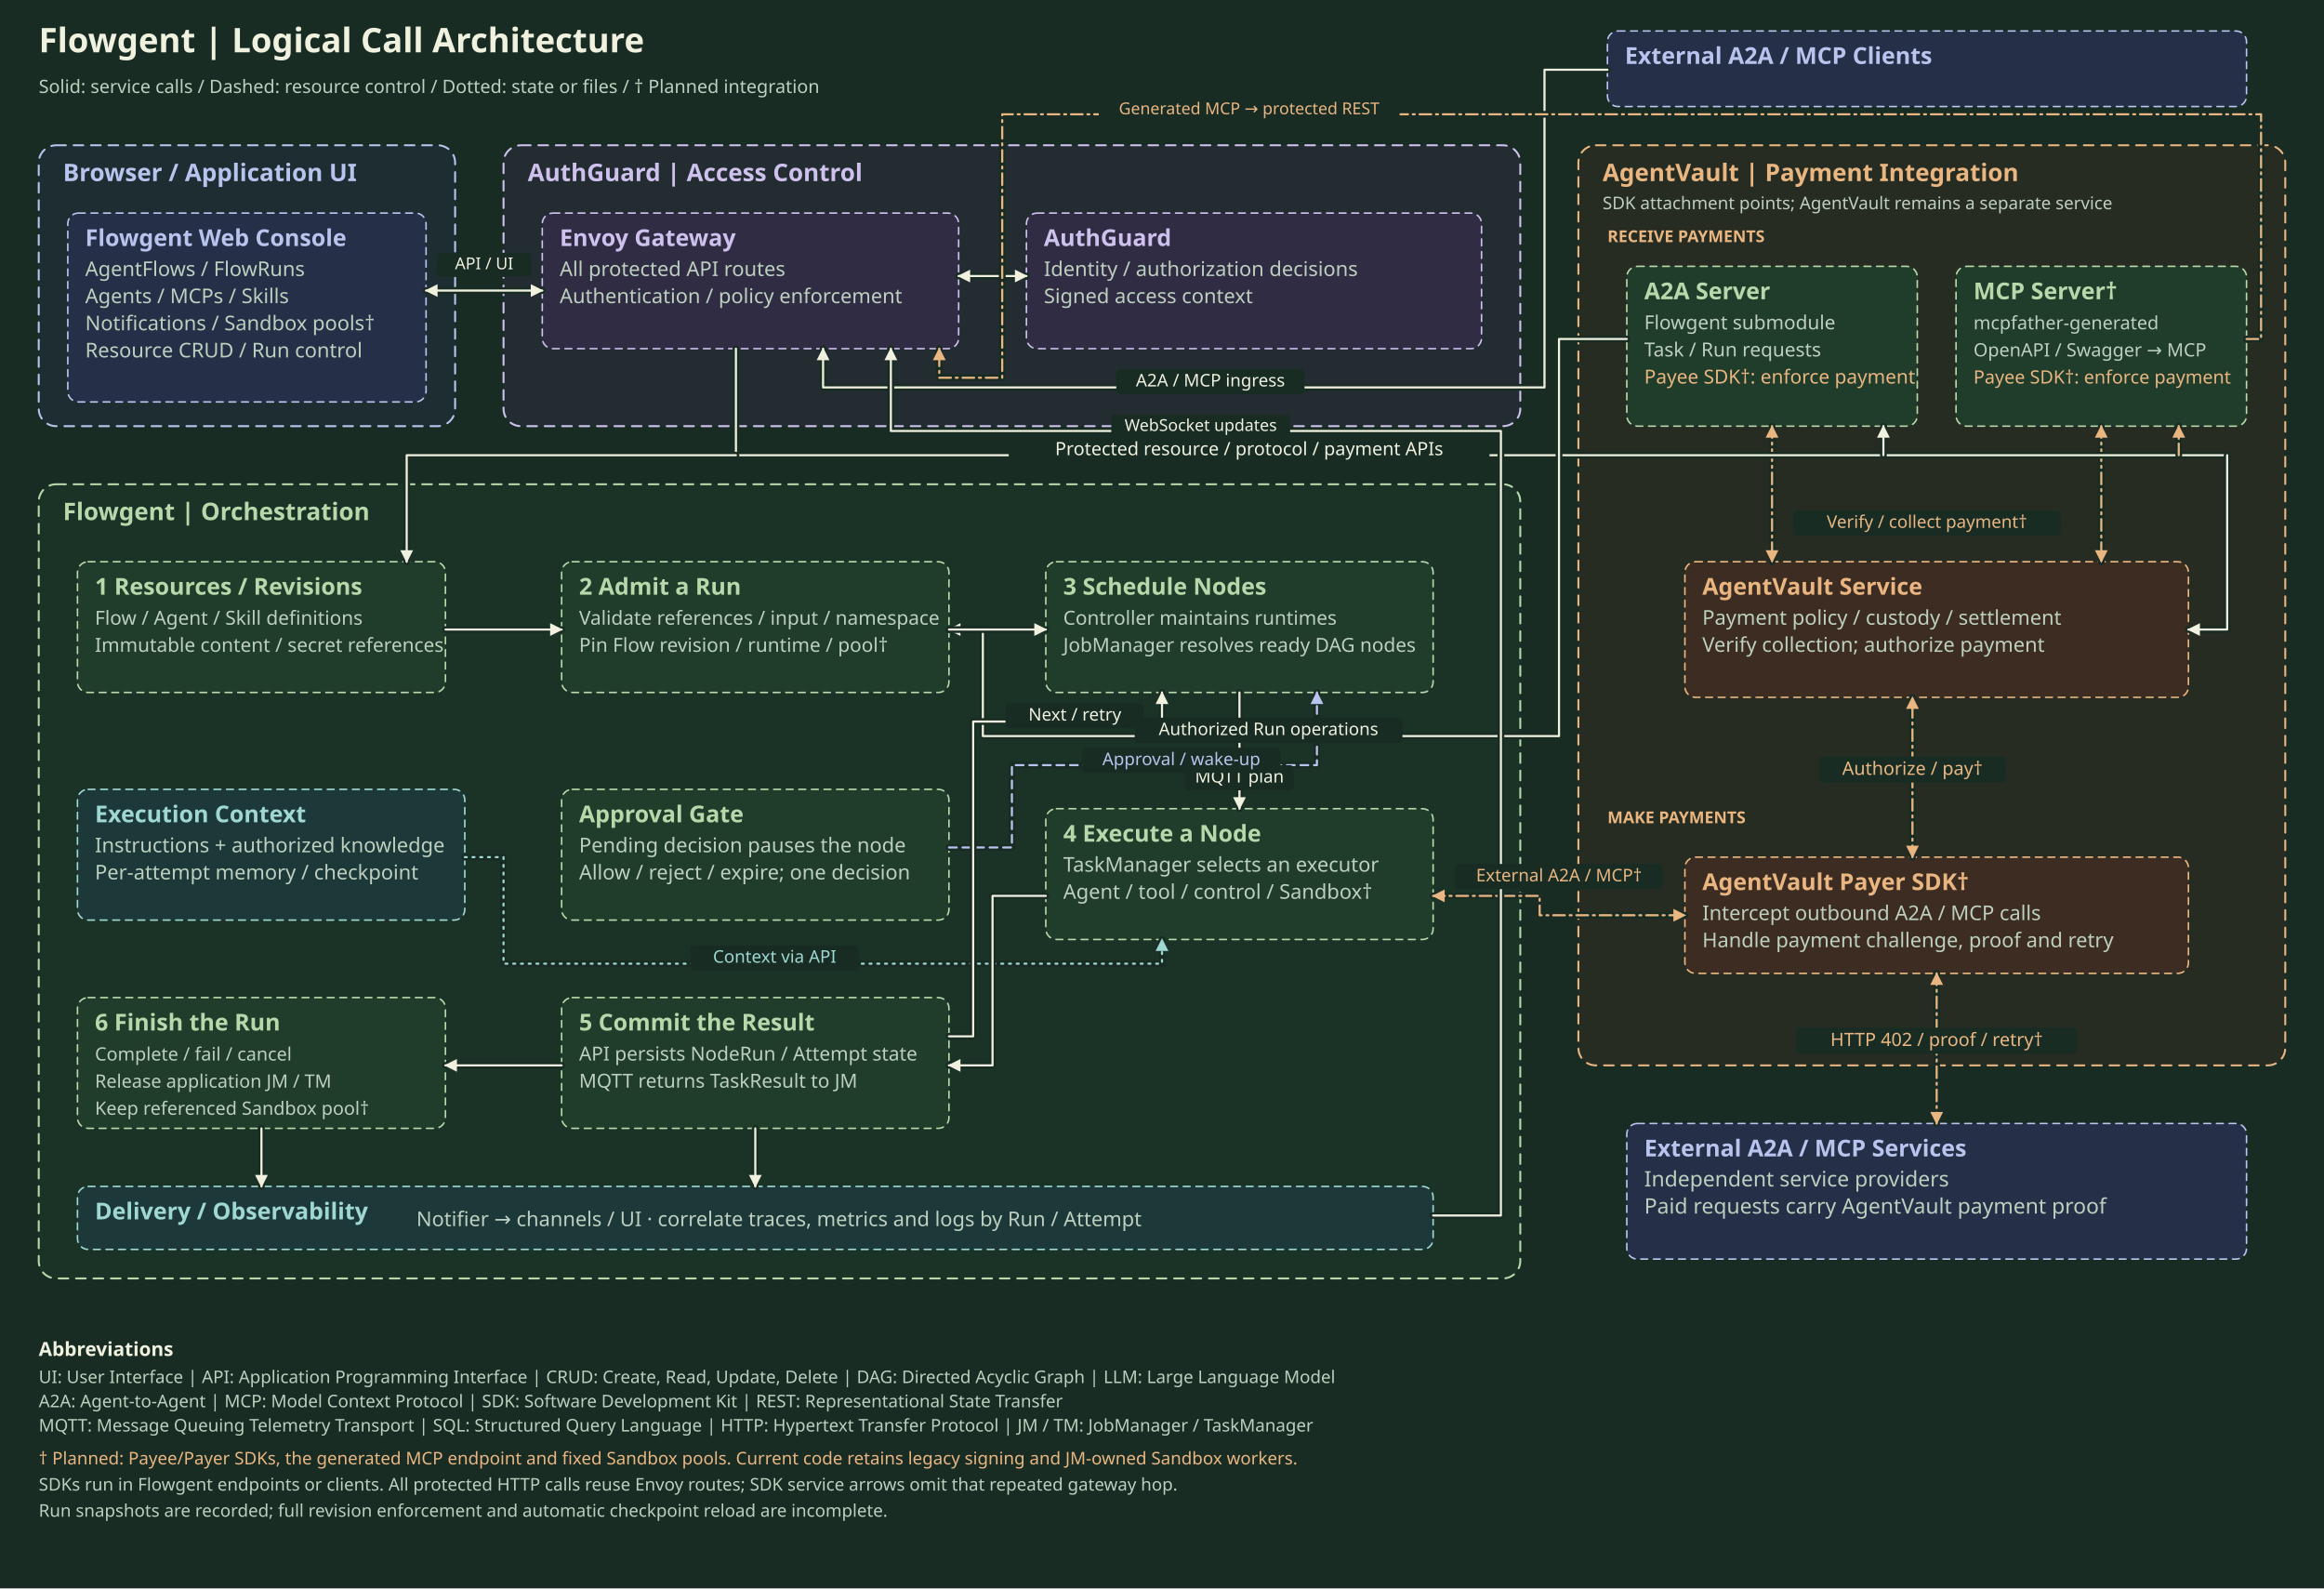
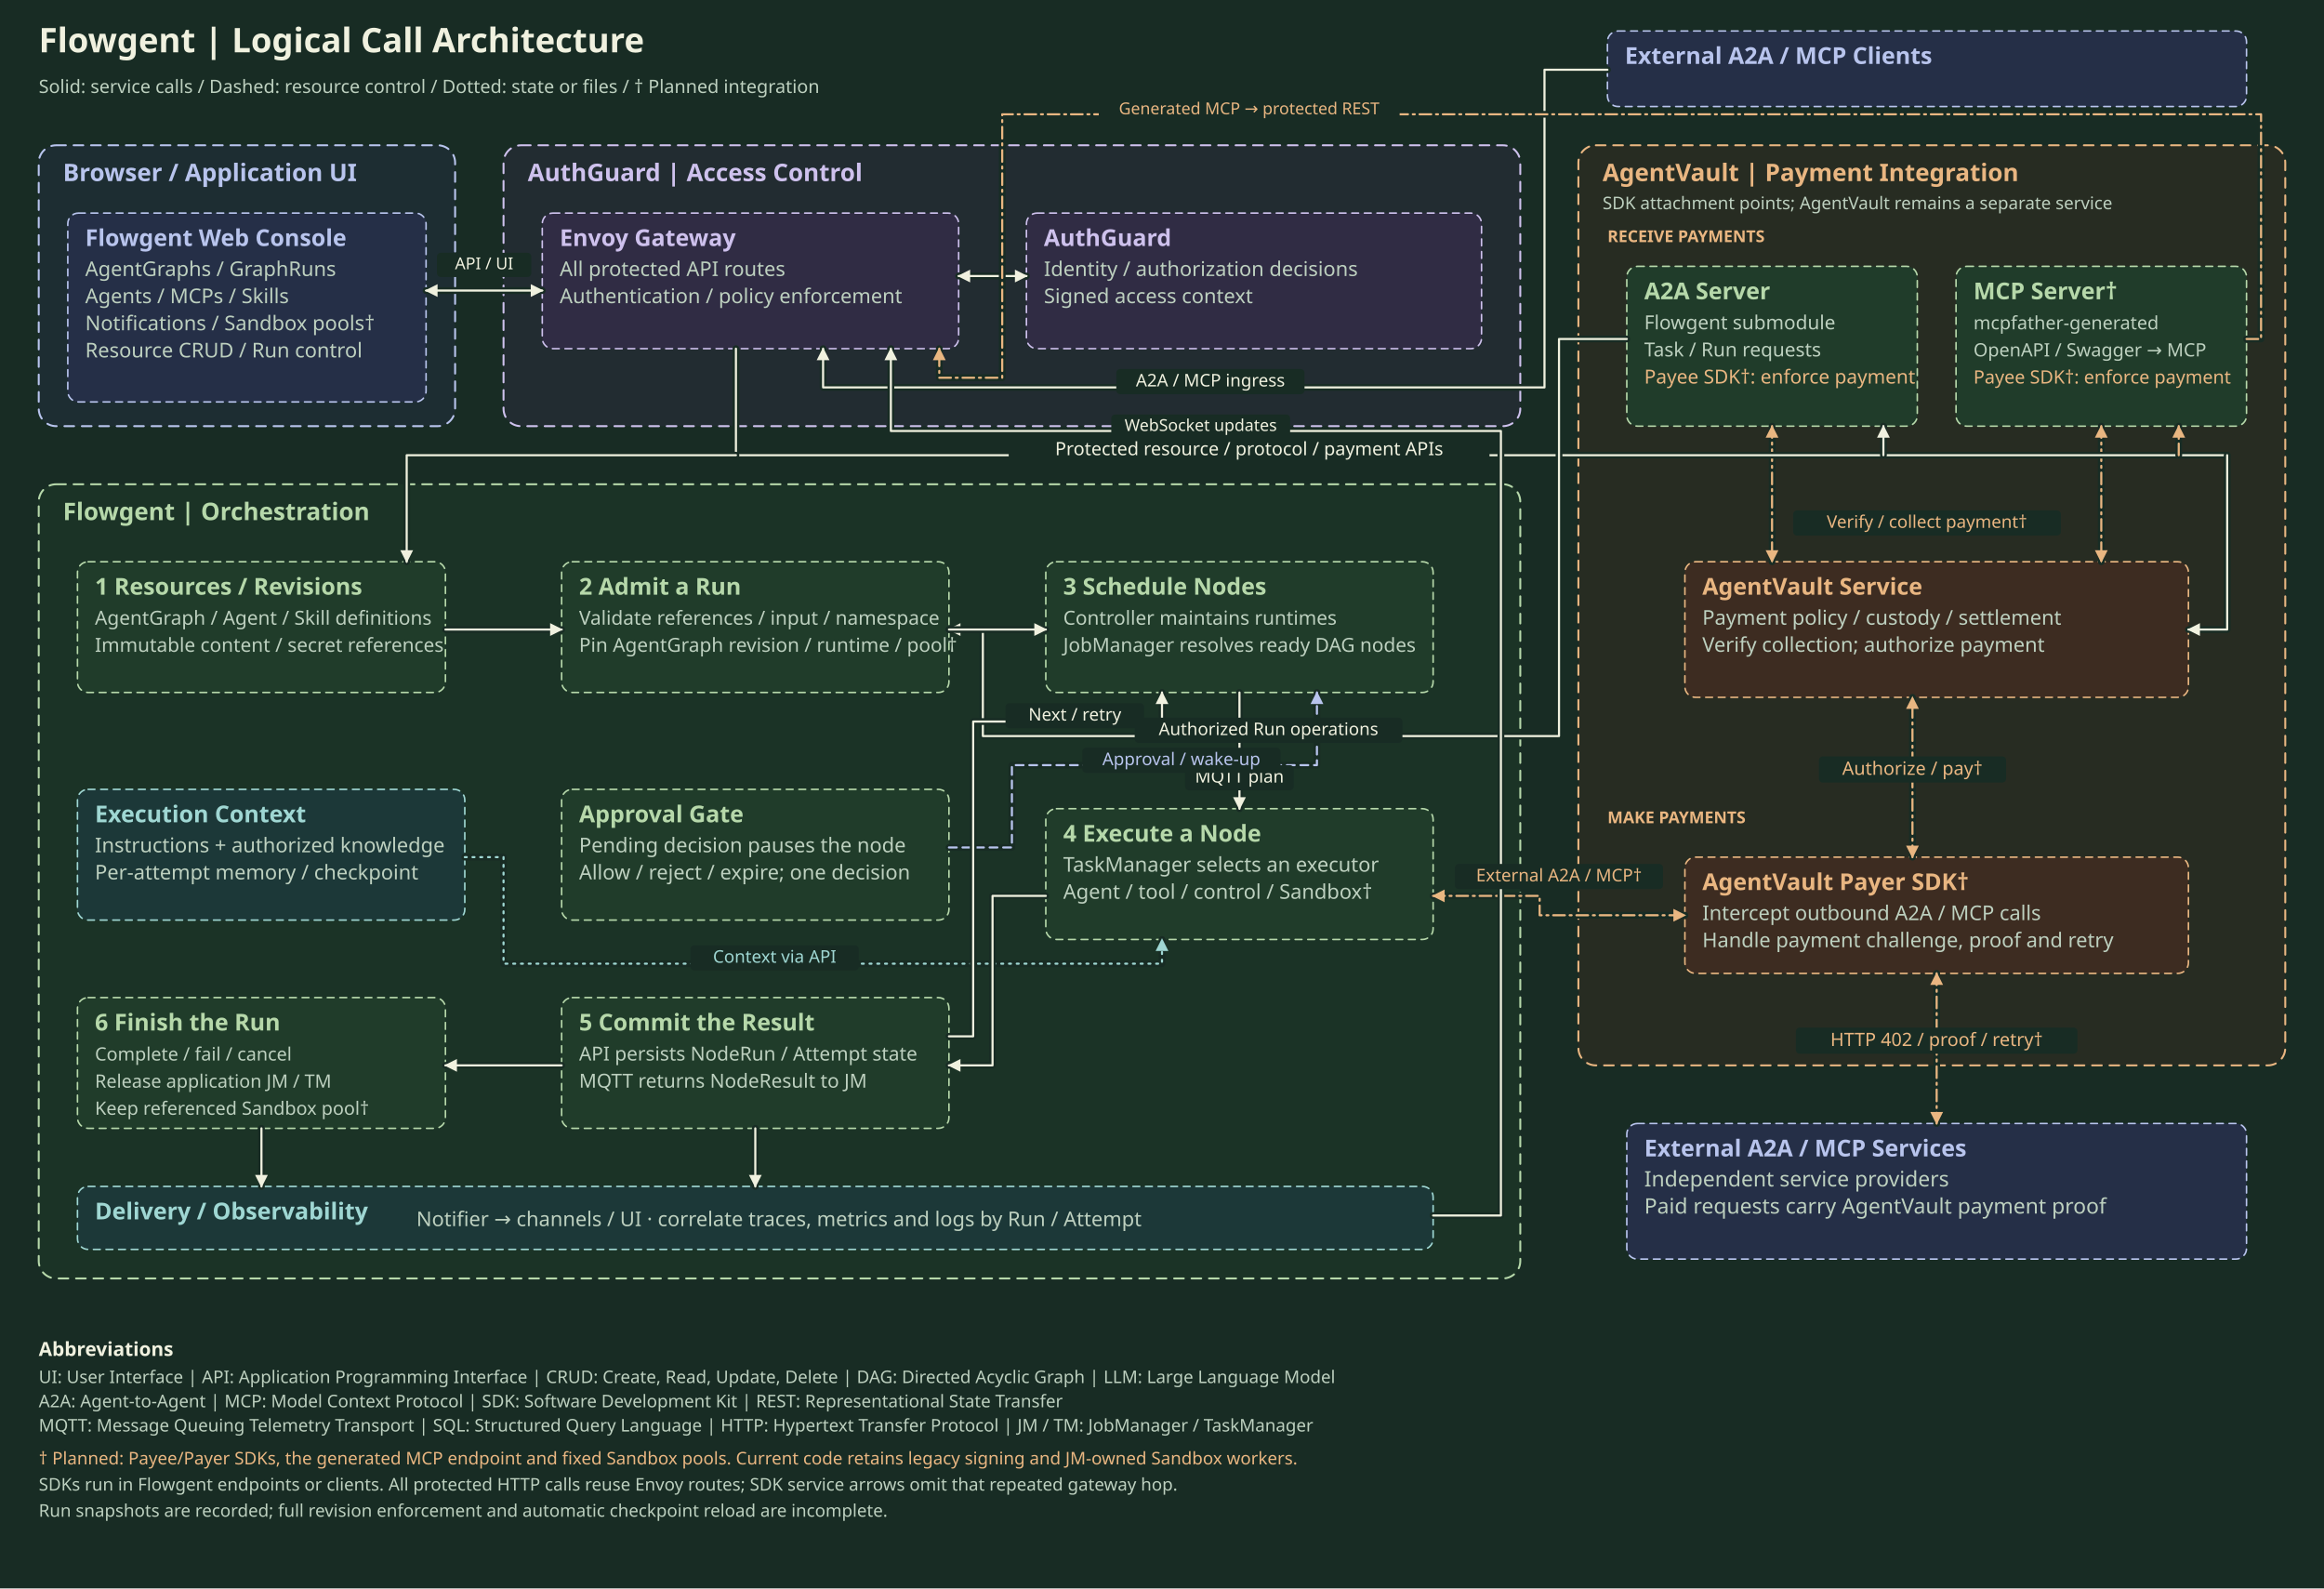
<svg xmlns="http://www.w3.org/2000/svg" width="2400" height="1640" viewBox="0 0 2400 1640" role="img" aria-labelledby="title desc">
  <defs>
    <marker id="arrow-call" viewBox="0 0 10 10" refX="9" refY="5" markerWidth="6" markerHeight="6" orient="auto-start-reverse">
      <path d="M0 0L10 5L0 10Z" fill="#f0f1df" />
    </marker>
    <marker id="arrow-control" viewBox="0 0 10 10" refX="9" refY="5" markerWidth="6" markerHeight="6" orient="auto-start-reverse">
      <path d="M0 0L10 5L0 10Z" fill="#b8c4ed" />
    </marker>
    <marker id="arrow-state" viewBox="0 0 10 10" refX="9" refY="5" markerWidth="6" markerHeight="6" orient="auto-start-reverse">
      <path d="M0 0L10 5L0 10Z" fill="#9fd7d3" />
    </marker>
    <marker id="arrow-planned" viewBox="0 0 10 10" refX="9" refY="5" markerWidth="6" markerHeight="6" orient="auto-start-reverse">
      <path d="M0 0L10 5L0 10Z" fill="#e9b681" />
    </marker>
  </defs>
  <style>text{font-family:"Chalkboard SE","Trebuchet MS",sans-serif}path,rect{stroke-linecap:round;stroke-linejoin:round}path{vector-effect:non-scaling-stroke}</style>
  <rect width="2400" height="1640" fill="#182c24" />
  <g id="zone-browser-ui" data-control-zone="browser-ui">
    <rect x="40" y="150" width="430" height="290" rx="18" fill="#252f47" fill-opacity=".42" stroke="#b8c4ed" stroke-width="2" stroke-dasharray="10 8" />
  </g>
  <g id="zone-authguard" data-control-zone="authguard">
    <rect x="520" y="150" width="1050" height="290" rx="18" fill="#302c44" fill-opacity=".42" stroke="#cec1ed" stroke-width="2" stroke-dasharray="10 8" />
  </g>
  <g id="zone-agentvault" data-control-zone="agentvault">
    <rect x="1630" y="150" width="730" height="950" rx="18" fill="#3d2c21" fill-opacity=".42" stroke="#e9b681" stroke-width="2" stroke-dasharray="10 8" />
  </g>
  <g id="zone-flowgent-core" data-control-zone="flowgent-core">
    <rect x="40" y="500" width="1530" height="820" rx="18" fill="#203c2a" fill-opacity=".42" stroke="#b6d8aa" stroke-width="2" stroke-dasharray="10 8" />
  </g>
  <g id="web-console" data-component="web-console" data-kind="ui">
    <rect x="70" y="220" width="370" height="195" rx="11" fill="#252f47" stroke="#b8c4ed" stroke-width="1.6" stroke-dasharray="7 6" />
  </g>
  <g id="envoy" data-component="envoy" data-kind="auth">
    <rect x="560" y="220" width="430" height="140" rx="11" fill="#302c44" stroke="#cec1ed" stroke-width="1.6" stroke-dasharray="7 6" />
  </g>
  <g id="authguard" data-component="authguard" data-kind="auth">
    <rect x="1060" y="220" width="470" height="140" rx="11" fill="#302c44" stroke="#cec1ed" stroke-width="1.6" stroke-dasharray="7 6" />
  </g>
  <g id="external-clients" data-component="external-clients" data-kind="external">
    <rect x="1660" y="32" width="660" height="78" rx="11" fill="#252f47" stroke="#b8c4ed" stroke-width="1.6" stroke-dasharray="7 6" />
  </g>
  <g id="a2a-payee" data-component="a2a-payee" data-kind="core">
    <rect x="1680" y="275" width="300" height="165" rx="11" fill="#203c2a" stroke="#b6d8aa" stroke-width="1.6" stroke-dasharray="7 6" />
  </g>
  <g id="mcp-payee" data-component="mcp-payee" data-kind="core">
    <rect x="2020" y="275" width="300" height="165" rx="11" fill="#203c2a" stroke="#b6d8aa" stroke-width="1.6" stroke-dasharray="7 6" />
  </g>
  <g id="agentvault-service" data-component="agentvault-service" data-kind="payment">
    <rect x="1740" y="580" width="520" height="140" rx="11" fill="#3d2c21" stroke="#e9b681" stroke-width="1.6" stroke-dasharray="7 6" />
  </g>
  <g id="payer-sdk" data-component="payer-sdk" data-kind="payment">
    <rect x="1740" y="885" width="520" height="120" rx="11" fill="#3d2c21" stroke="#e9b681" stroke-width="1.6" stroke-dasharray="7 6" />
  </g>
  <g id="external-services" data-component="external-services" data-kind="external">
    <rect x="1680" y="1160" width="640" height="140" rx="11" fill="#252f47" stroke="#b8c4ed" stroke-width="1.6" stroke-dasharray="7 6" />
  </g>
  <g id="definitions" data-component="definitions" data-kind="core">
    <rect x="80" y="580" width="380" height="135" rx="11" fill="#203c2a" stroke="#b6d8aa" stroke-width="1.6" stroke-dasharray="7 6" />
  </g>
  <g id="run" data-component="run" data-kind="core">
    <rect x="580" y="580" width="400" height="135" rx="11" fill="#203c2a" stroke="#b6d8aa" stroke-width="1.6" stroke-dasharray="7 6" />
  </g>
  <g id="schedule" data-component="schedule" data-kind="core">
    <rect x="1080" y="580" width="400" height="135" rx="11" fill="#203c2a" stroke="#b6d8aa" stroke-width="1.6" stroke-dasharray="7 6" />
  </g>
  <g id="context" data-component="context" data-kind="data">
    <rect x="80" y="815" width="400" height="135" rx="11" fill="#1c3838" stroke="#9fd7d3" stroke-width="1.6" stroke-dasharray="7 6" />
  </g>
  <g id="approval" data-component="approval" data-kind="core">
    <rect x="580" y="815" width="400" height="135" rx="11" fill="#203c2a" stroke="#b6d8aa" stroke-width="1.6" stroke-dasharray="7 6" />
  </g>
  <g id="execute" data-component="execute" data-kind="core">
    <rect x="1080" y="835" width="400" height="135" rx="11" fill="#203c2a" stroke="#b6d8aa" stroke-width="1.6" stroke-dasharray="7 6" />
  </g>
  <g id="result" data-component="result" data-kind="core">
    <rect x="580" y="1030" width="400" height="135" rx="11" fill="#203c2a" stroke="#b6d8aa" stroke-width="1.6" stroke-dasharray="7 6" />
  </g>
  <g id="terminal" data-component="terminal" data-kind="core">
    <rect x="80" y="1030" width="380" height="135" rx="11" fill="#203c2a" stroke="#b6d8aa" stroke-width="1.6" stroke-dasharray="7 6" />
  </g>
  <g id="delivery" data-component="delivery" data-kind="data">
    <rect x="80" y="1225" width="1400" height="65" rx="11" fill="#1c3838" stroke="#9fd7d3" stroke-width="1.6" stroke-dasharray="7 6" />
  </g>
  <path d="M440 300L560 300" fill="none" stroke="#182c24" stroke-width="7" />
-   <path data-flow="ui-gateway" d="M440 300L560 300" fill="none" stroke="#f0f1df" stroke-width="2.2" marker-end="url(#arrow-call)" marker-start="url(#arrow-call)" />
+   <path data-graph="ui-gateway" d="M440 300L560 300" fill="none" stroke="#f0f1df" stroke-width="2.2" marker-end="url(#arrow-call)" marker-start="url(#arrow-call)" />
  <path d="M990 285L1060 285" fill="none" stroke="#182c24" stroke-width="7" />
-   <path data-flow="gateway-authguard" d="M990 285L1060 285" fill="none" stroke="#f0f1df" stroke-width="2.2" marker-end="url(#arrow-call)" marker-start="url(#arrow-call)" />
+   <path data-graph="gateway-authguard" d="M990 285L1060 285" fill="none" stroke="#f0f1df" stroke-width="2.2" marker-end="url(#arrow-call)" marker-start="url(#arrow-call)" />
  <path d="M1660 72L1595 72L1595 400L850 400L850 360" fill="none" stroke="#182c24" stroke-width="7" />
-   <path data-flow="external-client-ingress" d="M1660 72L1595 72L1595 400L850 400L850 360" fill="none" stroke="#f0f1df" stroke-width="2.2" marker-end="url(#arrow-call)" />
+   <path data-graph="external-client-ingress" d="M1660 72L1595 72L1595 400L850 400L850 360" fill="none" stroke="#f0f1df" stroke-width="2.2" marker-end="url(#arrow-call)" />
  <path d="M1830 440L1830 580" fill="none" stroke="#182c24" stroke-width="7" />
-   <path data-flow="a2a-collection" d="M1830 440L1830 580" fill="none" stroke="#e9b681" stroke-width="2.2" stroke-dasharray="12 5 2 5" marker-end="url(#arrow-planned)" marker-start="url(#arrow-planned)" />
+   <path data-graph="a2a-collection" d="M1830 440L1830 580" fill="none" stroke="#e9b681" stroke-width="2.2" stroke-dasharray="12 5 2 5" marker-end="url(#arrow-planned)" marker-start="url(#arrow-planned)" />
  <path d="M2170 440L2170 580" fill="none" stroke="#182c24" stroke-width="7" />
-   <path data-flow="mcp-collection" d="M2170 440L2170 580" fill="none" stroke="#e9b681" stroke-width="2.2" stroke-dasharray="12 5 2 5" marker-end="url(#arrow-planned)" marker-start="url(#arrow-planned)" />
+   <path data-graph="mcp-collection" d="M2170 440L2170 580" fill="none" stroke="#e9b681" stroke-width="2.2" stroke-dasharray="12 5 2 5" marker-end="url(#arrow-planned)" marker-start="url(#arrow-planned)" />
  <path d="M1975 885L1975 720" fill="none" stroke="#182c24" stroke-width="7" />
-   <path data-flow="payer-authorization" d="M1975 885L1975 720" fill="none" stroke="#e9b681" stroke-width="2.2" stroke-dasharray="12 5 2 5" marker-end="url(#arrow-planned)" marker-start="url(#arrow-planned)" />
+   <path data-graph="payer-authorization" d="M1975 885L1975 720" fill="none" stroke="#e9b681" stroke-width="2.2" stroke-dasharray="12 5 2 5" marker-end="url(#arrow-planned)" marker-start="url(#arrow-planned)" />
  <path d="M2000 1005L2000 1160" fill="none" stroke="#182c24" stroke-width="7" />
-   <path data-flow="outbound-service-call" d="M2000 1005L2000 1160" fill="none" stroke="#e9b681" stroke-width="2.2" stroke-dasharray="12 5 2 5" marker-end="url(#arrow-planned)" marker-start="url(#arrow-planned)" />
+   <path data-graph="outbound-service-call" d="M2000 1005L2000 1160" fill="none" stroke="#e9b681" stroke-width="2.2" stroke-dasharray="12 5 2 5" marker-end="url(#arrow-planned)" marker-start="url(#arrow-planned)" />
  <path d="M760 360L760 470L2300 470" fill="none" stroke="#182c24" stroke-width="7" />
-   <path data-flow="logical-protected-rail" d="M760 360L760 470L2300 470" fill="none" stroke="#f0f1df" stroke-width="2.2" />
+   <path data-graph="logical-protected-rail" d="M760 360L760 470L2300 470" fill="none" stroke="#f0f1df" stroke-width="2.2" />
  <path d="M760 470L420 470L420 580" fill="none" stroke="#182c24" stroke-width="7" />
-   <path data-flow="resource-api-route" d="M760 470L420 470L420 580" fill="none" stroke="#f0f1df" stroke-width="2.2" marker-end="url(#arrow-call)" />
+   <path data-graph="resource-api-route" d="M760 470L420 470L420 580" fill="none" stroke="#f0f1df" stroke-width="2.2" marker-end="url(#arrow-call)" />
  <path d="M1945 470L1945 440" fill="none" stroke="#182c24" stroke-width="7" />
-   <path data-flow="logical-a2a-route" d="M1945 470L1945 440" fill="none" stroke="#f0f1df" stroke-width="2.2" marker-end="url(#arrow-call)" />
+   <path data-graph="logical-a2a-route" d="M1945 470L1945 440" fill="none" stroke="#f0f1df" stroke-width="2.2" marker-end="url(#arrow-call)" />
  <path d="M2250 470L2250 440" fill="none" stroke="#182c24" stroke-width="7" />
-   <path data-flow="logical-mcp-route" d="M2250 470L2250 440" fill="none" stroke="#e9b681" stroke-width="2.2" stroke-dasharray="12 5 2 5" marker-end="url(#arrow-planned)" />
+   <path data-graph="logical-mcp-route" d="M2250 470L2250 440" fill="none" stroke="#e9b681" stroke-width="2.2" stroke-dasharray="12 5 2 5" marker-end="url(#arrow-planned)" />
  <path d="M2300 470L2300 650L2260 650" fill="none" stroke="#182c24" stroke-width="7" />
-   <path data-flow="logical-agentvault-route" d="M2300 470L2300 650L2260 650" fill="none" stroke="#f0f1df" stroke-width="2.2" marker-end="url(#arrow-call)" />
+   <path data-graph="logical-agentvault-route" d="M2300 470L2300 650L2260 650" fill="none" stroke="#f0f1df" stroke-width="2.2" marker-end="url(#arrow-call)" />
  <path d="M1680 350L1610 350L1610 760L1015 760L1015 650L980 650" fill="none" stroke="#182c24" stroke-width="7" />
-   <path data-flow="logical-a2a-business" d="M1680 350L1610 350L1610 760L1015 760L1015 650L980 650" fill="none" stroke="#f0f1df" stroke-width="2.2" marker-end="url(#arrow-call)" />
+   <path data-graph="logical-a2a-business" d="M1680 350L1610 350L1610 760L1015 760L1015 650L980 650" fill="none" stroke="#f0f1df" stroke-width="2.2" marker-end="url(#arrow-call)" />
  <path d="M2320 350L2335 350L2335 118L1035 118L1035 390L970 390L970 360" fill="none" stroke="#182c24" stroke-width="7" />
-   <path data-flow="logical-mcp-business" d="M2320 350L2335 350L2335 118L1035 118L1035 390L970 390L970 360" fill="none" stroke="#e9b681" stroke-width="2.2" stroke-dasharray="12 5 2 5" marker-end="url(#arrow-planned)" />
+   <path data-graph="logical-mcp-business" d="M2320 350L2335 350L2335 118L1035 118L1035 390L970 390L970 360" fill="none" stroke="#e9b681" stroke-width="2.2" stroke-dasharray="12 5 2 5" marker-end="url(#arrow-planned)" />
  <path d="M460 650L580 650" fill="none" stroke="#182c24" stroke-width="7" />
-   <path data-flow="definitions-to-run" d="M460 650L580 650" fill="none" stroke="#f0f1df" stroke-width="2.2" marker-end="url(#arrow-call)" />
+   <path data-graph="definitions-to-run" d="M460 650L580 650" fill="none" stroke="#f0f1df" stroke-width="2.2" marker-end="url(#arrow-call)" />
  <path d="M980 650L1080 650" fill="none" stroke="#182c24" stroke-width="7" />
-   <path data-flow="run-to-schedule" d="M980 650L1080 650" fill="none" stroke="#f0f1df" stroke-width="2.2" marker-end="url(#arrow-call)" />
+   <path data-graph="run-to-schedule" d="M980 650L1080 650" fill="none" stroke="#f0f1df" stroke-width="2.2" marker-end="url(#arrow-call)" />
  <path d="M1280 715L1280 835" fill="none" stroke="#182c24" stroke-width="7" />
-   <path data-flow="dispatch" d="M1280 715L1280 835" fill="none" stroke="#f0f1df" stroke-width="2.2" marker-end="url(#arrow-call)" />
+   <path data-graph="dispatch" d="M1280 715L1280 835" fill="none" stroke="#f0f1df" stroke-width="2.2" marker-end="url(#arrow-call)" />
  <path d="M480 885L520 885L520 995L1200 995L1200 970" fill="none" stroke="#182c24" stroke-width="7" />
-   <path data-flow="context-to-execution" d="M480 885L520 885L520 995L1200 995L1200 970" fill="none" stroke="#9fd7d3" stroke-width="2.2" stroke-dasharray="2 6" marker-end="url(#arrow-state)" />
+   <path data-graph="context-to-execution" d="M480 885L520 885L520 995L1200 995L1200 970" fill="none" stroke="#9fd7d3" stroke-width="2.2" stroke-dasharray="2 6" marker-end="url(#arrow-state)" />
  <path d="M980 875L1045 875L1045 790L1360 790L1360 715" fill="none" stroke="#182c24" stroke-width="7" />
-   <path data-flow="approval-to-scheduler" d="M980 875L1045 875L1045 790L1360 790L1360 715" fill="none" stroke="#b8c4ed" stroke-width="2.2" stroke-dasharray="8 6" marker-end="url(#arrow-control)" />
+   <path data-graph="approval-to-scheduler" d="M980 875L1045 875L1045 790L1360 790L1360 715" fill="none" stroke="#b8c4ed" stroke-width="2.2" stroke-dasharray="8 6" marker-end="url(#arrow-control)" />
  <path d="M1080 925L1025 925L1025 1100L980 1100" fill="none" stroke="#182c24" stroke-width="7" />
-   <path data-flow="execute-result" d="M1080 925L1025 925L1025 1100L980 1100" fill="none" stroke="#f0f1df" stroke-width="2.2" marker-end="url(#arrow-call)" />
+   <path data-graph="execute-result" d="M1080 925L1025 925L1025 1100L980 1100" fill="none" stroke="#f0f1df" stroke-width="2.2" marker-end="url(#arrow-call)" />
  <path d="M980 1070L1005 1070L1005 745L1200 745L1200 715" fill="none" stroke="#182c24" stroke-width="7" />
-   <path data-flow="next-node" d="M980 1070L1005 1070L1005 745L1200 745L1200 715" fill="none" stroke="#f0f1df" stroke-width="2.2" marker-end="url(#arrow-call)" />
+   <path data-graph="next-node" d="M980 1070L1005 1070L1005 745L1200 745L1200 715" fill="none" stroke="#f0f1df" stroke-width="2.2" marker-end="url(#arrow-call)" />
  <path d="M580 1100L460 1100" fill="none" stroke="#182c24" stroke-width="7" />
-   <path data-flow="terminal-run" d="M580 1100L460 1100" fill="none" stroke="#f0f1df" stroke-width="2.2" marker-end="url(#arrow-call)" />
+   <path data-graph="terminal-run" d="M580 1100L460 1100" fill="none" stroke="#f0f1df" stroke-width="2.2" marker-end="url(#arrow-call)" />
  <path d="M780 1165L780 1225" fill="none" stroke="#182c24" stroke-width="7" />
-   <path data-flow="result-events" d="M780 1165L780 1225" fill="none" stroke="#f0f1df" stroke-width="2.2" marker-end="url(#arrow-call)" />
+   <path data-graph="result-events" d="M780 1165L780 1225" fill="none" stroke="#f0f1df" stroke-width="2.2" marker-end="url(#arrow-call)" />
  <path d="M270 1165L270 1225" fill="none" stroke="#182c24" stroke-width="7" />
-   <path data-flow="terminal-events" d="M270 1165L270 1225" fill="none" stroke="#f0f1df" stroke-width="2.2" marker-end="url(#arrow-call)" />
+   <path data-graph="terminal-events" d="M270 1165L270 1225" fill="none" stroke="#f0f1df" stroke-width="2.2" marker-end="url(#arrow-call)" />
  <path d="M1480 925L1590 925L1590 945L1740 945" fill="none" stroke="#182c24" stroke-width="7" />
-   <path data-flow="logical-outbound-payment" d="M1480 925L1590 925L1590 945L1740 945" fill="none" stroke="#e9b681" stroke-width="2.2" stroke-dasharray="12 5 2 5" marker-end="url(#arrow-planned)" marker-start="url(#arrow-planned)" />
+   <path data-graph="logical-outbound-payment" d="M1480 925L1590 925L1590 945L1740 945" fill="none" stroke="#e9b681" stroke-width="2.2" stroke-dasharray="12 5 2 5" marker-end="url(#arrow-planned)" marker-start="url(#arrow-planned)" />
  <path d="M1480 1255L1550 1255L1550 445L920 445L920 360" fill="none" stroke="#182c24" stroke-width="7" />
-   <path data-flow="ui-event-delivery" d="M1480 1255L1550 1255L1550 445L920 445L920 360" fill="none" stroke="#f0f1df" stroke-width="2.2" marker-end="url(#arrow-call)" />
+   <path data-graph="ui-event-delivery" d="M1480 1255L1550 1255L1550 445L920 445L920 360" fill="none" stroke="#f0f1df" stroke-width="2.2" marker-end="url(#arrow-call)" />
  <text x="40" y="54" font-size="35" fill="#f0f1df" font-weight="700" text-anchor="start">Flowgent | Logical Call Architecture</text>
  <text x="40" y="96" font-size="19" fill="#bdd0bf" font-weight="400" text-anchor="start">Solid: service calls   /   Dashed: resource control   /   Dotted: state or files   /   † Planned integration</text>
  <text x="65" y="187" font-size="25" fill="#b8c4ed" font-weight="650" text-anchor="start">Browser / Application UI</text>
  <text x="88" y="254" font-size="24" fill="#b8c4ed" font-weight="650" text-anchor="start">Flowgent Web Console</text>
-   <text x="88" y="285" font-size="21" fill="#bdd0bf" font-weight="400" text-anchor="start">AgentFlows / FlowRuns</text>
+   <text x="88" y="285" font-size="21" fill="#bdd0bf" font-weight="400" text-anchor="start">AgentGraphs / GraphRuns</text>
  <text x="88" y="313" font-size="21" fill="#bdd0bf" font-weight="400" text-anchor="start">Agents / MCPs / Skills</text>
  <text x="88" y="341" font-size="21" fill="#bdd0bf" font-weight="400" text-anchor="start">Notifications / Sandbox pools†</text>
  <text x="88" y="369" font-size="21" fill="#bdd0bf" font-weight="400" text-anchor="start">Resource CRUD / Run control</text>
  <text x="545" y="187" font-size="25" fill="#cec1ed" font-weight="650" text-anchor="start">AuthGuard | Access Control</text>
  <text x="578" y="254" font-size="24" fill="#cec1ed" font-weight="650" text-anchor="start">Envoy Gateway</text>
  <text x="578" y="285" font-size="21" fill="#bdd0bf" font-weight="400" text-anchor="start">All protected API routes</text>
  <text x="578" y="313" font-size="21" fill="#bdd0bf" font-weight="400" text-anchor="start">Authentication / policy enforcement</text>
  <text x="1078" y="254" font-size="24" fill="#cec1ed" font-weight="650" text-anchor="start">AuthGuard</text>
  <text x="1078" y="285" font-size="21" fill="#bdd0bf" font-weight="400" text-anchor="start">Identity / authorization decisions</text>
  <text x="1078" y="313" font-size="21" fill="#bdd0bf" font-weight="400" text-anchor="start">Signed access context</text>
  <text x="1678" y="66" font-size="24" fill="#b8c4ed" font-weight="650" text-anchor="start">External A2A / MCP Clients</text>
  <rect x="451.2" y="261" width="97.5" height="25" rx="4" fill="#182c24" />
  <text x="500" y="278" font-size="17" fill="#f0f1df" font-weight="400" text-anchor="middle">API / UI</text>
  <rect x="1152.8" y="381" width="194.4" height="26" rx="4" fill="#182c24" />
  <text x="1250" y="399" font-size="18" fill="#f0f1df" font-weight="400" text-anchor="middle">A2A / MCP ingress</text>
  <text x="1655" y="187" font-size="25" fill="#e9b681" font-weight="650" text-anchor="start">AgentVault | Payment Integration</text>
  <text x="1655" y="216" font-size="18" fill="#bdd0bf" font-weight="400" text-anchor="start">SDK attachment points; AgentVault remains a separate service</text>
  <text x="1660" y="250" font-size="17" fill="#e9b681" font-weight="600" text-anchor="start">RECEIVE PAYMENTS</text>
  <text x="1698" y="309" font-size="24" fill="#b6d8aa" font-weight="650" text-anchor="start">A2A Server</text>
  <text x="1698" y="340" font-size="20" fill="#bdd0bf" font-weight="400" text-anchor="start">Flowgent submodule</text>
  <text x="1698" y="368" font-size="20" fill="#bdd0bf" font-weight="400" text-anchor="start">Task / Run requests</text>
  <text x="1698" y="396" font-size="20" fill="#e9b681" font-weight="400" text-anchor="start">Payee SDK†: enforce payment</text>
  <text x="2038" y="309" font-size="24" fill="#b6d8aa" font-weight="650" text-anchor="start">MCP Server†</text>
  <text x="2038" y="340" font-size="19" fill="#bdd0bf" font-weight="400" text-anchor="start">mcpfather-generated</text>
  <text x="2038" y="368" font-size="19" fill="#bdd0bf" font-weight="400" text-anchor="start">OpenAPI / Swagger → MCP</text>
  <text x="2038" y="396" font-size="19" fill="#e9b681" font-weight="400" text-anchor="start">Payee SDK†: enforce payment</text>
  <text x="1758" y="614" font-size="24" fill="#e9b681" font-weight="650" text-anchor="start">AgentVault Service</text>
  <text x="1758" y="645" font-size="21" fill="#bdd0bf" font-weight="400" text-anchor="start">Payment policy / custody / settlement</text>
  <text x="1758" y="673" font-size="21" fill="#bdd0bf" font-weight="400" text-anchor="start">Verify collection; authorize payment</text>
  <text x="1660" y="850" font-size="17" fill="#e9b681" font-weight="600" text-anchor="start">MAKE PAYMENTS</text>
  <text x="1758" y="919" font-size="24" fill="#e9b681" font-weight="650" text-anchor="start">AgentVault Payer SDK†</text>
  <text x="1758" y="950" font-size="21" fill="#bdd0bf" font-weight="400" text-anchor="start">Intercept outbound A2A / MCP calls</text>
  <text x="1758" y="978" font-size="21" fill="#bdd0bf" font-weight="400" text-anchor="start">Handle payment challenge, proof and retry</text>
  <text x="1698" y="1194" font-size="24" fill="#b8c4ed" font-weight="650" text-anchor="start">External A2A / MCP Services</text>
  <text x="1698" y="1225" font-size="22" fill="#bdd0bf" font-weight="400" text-anchor="start">Independent service providers</text>
  <text x="1698" y="1253" font-size="22" fill="#bdd0bf" font-weight="400" text-anchor="start">Paid requests carry AgentVault payment proof</text>
  <rect x="1851.8" y="527" width="276.5" height="26" rx="4" fill="#182c24" />
  <text x="1990" y="545" font-size="18" fill="#e9b681" font-weight="400" text-anchor="middle">Verify / collect payment†</text>
  <rect x="1878.4" y="781" width="193.3" height="27" rx="4" fill="#182c24" />
  <text x="1975" y="800" font-size="19" fill="#e9b681" font-weight="400" text-anchor="middle">Authorize / pay†</text>
  <rect x="1854.6" y="1061" width="290.8" height="27" rx="4" fill="#182c24" />
  <text x="2000" y="1080" font-size="19" fill="#e9b681" font-weight="400" text-anchor="middle">HTTP 402 / proof / retry†</text>
  <text x="65" y="537" font-size="25" fill="#b6d8aa" font-weight="650" text-anchor="start">Flowgent | Orchestration</text>
  <text x="98" y="614" font-size="24" fill="#b6d8aa" font-weight="650" text-anchor="start">1  Resources / Revisions</text>
-   <text x="98" y="645" font-size="20" fill="#bdd0bf" font-weight="400" text-anchor="start">Flow / Agent / Skill definitions</text>
+   <text x="98" y="645" font-size="20" fill="#bdd0bf" font-weight="400" text-anchor="start">AgentGraph / Agent / Skill definitions</text>
  <text x="98" y="673" font-size="20" fill="#bdd0bf" font-weight="400" text-anchor="start">Immutable content / secret references</text>
  <text x="598" y="614" font-size="24" fill="#b6d8aa" font-weight="650" text-anchor="start">2  Admit a Run</text>
  <text x="598" y="645" font-size="20" fill="#bdd0bf" font-weight="400" text-anchor="start">Validate references / input / namespace</text>
-   <text x="598" y="673" font-size="20" fill="#bdd0bf" font-weight="400" text-anchor="start">Pin Flow revision / runtime / pool†</text>
+   <text x="598" y="673" font-size="20" fill="#bdd0bf" font-weight="400" text-anchor="start">Pin AgentGraph revision / runtime / pool†</text>
  <text x="1098" y="614" font-size="24" fill="#b6d8aa" font-weight="650" text-anchor="start">3  Schedule Nodes</text>
  <text x="1098" y="645" font-size="20" fill="#bdd0bf" font-weight="400" text-anchor="start">Controller maintains runtimes</text>
  <text x="1098" y="673" font-size="20" fill="#bdd0bf" font-weight="400" text-anchor="start">JobManager resolves ready DAG nodes</text>
  <text x="98" y="849" font-size="24" fill="#9fd7d3" font-weight="650" text-anchor="start">Execution Context</text>
  <text x="98" y="880" font-size="21" fill="#bdd0bf" font-weight="400" text-anchor="start">Instructions + authorized knowledge</text>
  <text x="98" y="908" font-size="21" fill="#bdd0bf" font-weight="400" text-anchor="start">Per-attempt memory / checkpoint</text>
  <text x="598" y="849" font-size="24" fill="#b6d8aa" font-weight="650" text-anchor="start">Approval Gate</text>
  <text x="598" y="880" font-size="21" fill="#bdd0bf" font-weight="400" text-anchor="start">Pending decision pauses the node</text>
  <text x="598" y="908" font-size="21" fill="#bdd0bf" font-weight="400" text-anchor="start">Allow / reject / expire; one decision</text>
  <text x="1098" y="869" font-size="24" fill="#b6d8aa" font-weight="650" text-anchor="start">4  Execute a Node</text>
  <text x="1098" y="900" font-size="21" fill="#bdd0bf" font-weight="400" text-anchor="start">TaskManager selects an executor</text>
  <text x="1098" y="928" font-size="21" fill="#bdd0bf" font-weight="400" text-anchor="start">Agent / tool / control / Sandbox†</text>
  <text x="598" y="1064" font-size="24" fill="#b6d8aa" font-weight="650" text-anchor="start">5  Commit the Result</text>
  <text x="598" y="1095" font-size="20" fill="#bdd0bf" font-weight="400" text-anchor="start">API persists NodeRun / Attempt state</text>
-   <text x="598" y="1123" font-size="20" fill="#bdd0bf" font-weight="400" text-anchor="start">MQTT returns TaskResult to JM</text>
+   <text x="598" y="1123" font-size="20" fill="#bdd0bf" font-weight="400" text-anchor="start">MQTT returns NodeResult to JM</text>
  <text x="98" y="1064" font-size="24" fill="#b6d8aa" font-weight="650" text-anchor="start">6  Finish the Run</text>
  <text x="98" y="1095" font-size="19" fill="#bdd0bf" font-weight="400" text-anchor="start">Complete / fail / cancel</text>
  <text x="98" y="1123" font-size="19" fill="#bdd0bf" font-weight="400" text-anchor="start">Release application JM / TM</text>
  <text x="98" y="1151" font-size="19" fill="#bdd0bf" font-weight="400" text-anchor="start">Keep referenced Sandbox pool†</text>
  <text x="98" y="1259" font-size="24" fill="#9fd7d3" font-weight="650" text-anchor="start">Delivery / Observability</text>
  <text x="430" y="1266" font-size="21" fill="#bdd0bf" font-weight="400" text-anchor="start">Notifier → channels / UI · correlate traces, metrics and logs by Run / Attempt</text>
  <rect x="1041.7" y="451" width="496.5" height="27" rx="4" fill="#182c24" />
  <text x="1290" y="470" font-size="19" fill="#f0f1df" font-weight="400" text-anchor="middle">Protected resource / protocol / payment APIs</text>
  <rect x="1171.8" y="741" width="276.5" height="26" rx="4" fill="#182c24" />
  <text x="1310" y="759" font-size="18" fill="#f0f1df" font-weight="400" text-anchor="middle">Authorized Run operations</text>
  <rect x="1134.7" y="101" width="310.7" height="25" rx="4" fill="#182c24" />
  <text x="1290" y="118" font-size="17" fill="#e9b681" font-weight="400" text-anchor="middle">Generated MCP → protected REST</text>
  <rect x="1223.8" y="790" width="112.3" height="26" rx="4" fill="#182c24" />
  <text x="1280" y="808" font-size="18" fill="#f0f1df" font-weight="400" text-anchor="middle">MQTT plan</text>
  <rect x="713.0" y="976" width="173.9" height="26" rx="4" fill="#182c24" />
  <text x="800" y="994" font-size="18" fill="#9fd7d3" font-weight="400" text-anchor="middle">Context via API</text>
  <rect x="1117.7" y="772" width="204.7" height="26" rx="4" fill="#182c24" />
  <text x="1220" y="790" font-size="18" fill="#b8c4ed" font-weight="400" text-anchor="middle">Approval / wake-up</text>
  <rect x="1038.4" y="726" width="143.1" height="26" rx="4" fill="#182c24" />
  <text x="1110" y="744" font-size="18" fill="#f0f1df" font-weight="400" text-anchor="middle">Next / retry</text>
  <rect x="1502.5" y="892" width="214.9" height="26" rx="4" fill="#182c24" />
  <text x="1610" y="910" font-size="18" fill="#e9b681" font-weight="400" text-anchor="middle">External A2A / MCP†</text>
  <rect x="1147.6" y="428" width="184.7" height="25" rx="4" fill="#182c24" />
  <text x="1240" y="445" font-size="17" fill="#f0f1df" font-weight="400" text-anchor="middle">WebSocket updates</text>
  <text x="40" y="1400" font-size="20" fill="#f0f1df" font-weight="650" text-anchor="start">Abbreviations</text>
  <text x="40" y="1428" font-size="18" fill="#bdd0bf" font-weight="400" text-anchor="start">UI: User Interface   |   API: Application Programming Interface   |   CRUD: Create, Read, Update, Delete   |   DAG: Directed Acyclic Graph   |   LLM: Large Language Model</text>
  <text x="40" y="1453" font-size="18" fill="#bdd0bf" font-weight="400" text-anchor="start">A2A: Agent-to-Agent   |   MCP: Model Context Protocol   |   SDK: Software Development Kit   |   REST: Representational State Transfer</text>
  <text x="40" y="1478" font-size="18" fill="#bdd0bf" font-weight="400" text-anchor="start">MQTT: Message Queuing Telemetry Transport   |   SQL: Structured Query Language   |   HTTP: Hypertext Transfer Protocol   |   JM / TM: JobManager / TaskManager</text>
  <text x="40" y="1512" font-size="18" fill="#e9b681" font-weight="400" text-anchor="start">† Planned: Payee/Payer SDKs, the generated MCP endpoint and fixed Sandbox pools. Current code retains legacy signing and JM-owned Sandbox workers.</text>
  <text x="40" y="1539" font-size="18" fill="#bdd0bf" font-weight="400" text-anchor="start">SDKs run in Flowgent endpoints or clients. All protected HTTP calls reuse Envoy routes; SDK service arrows omit that repeated gateway hop.</text>
  <text x="40" y="1566" font-size="18" fill="#bdd0bf" font-weight="400" text-anchor="start">Run snapshots are recorded; full revision enforcement and automatic checkpoint reload are incomplete.</text>
</svg>
